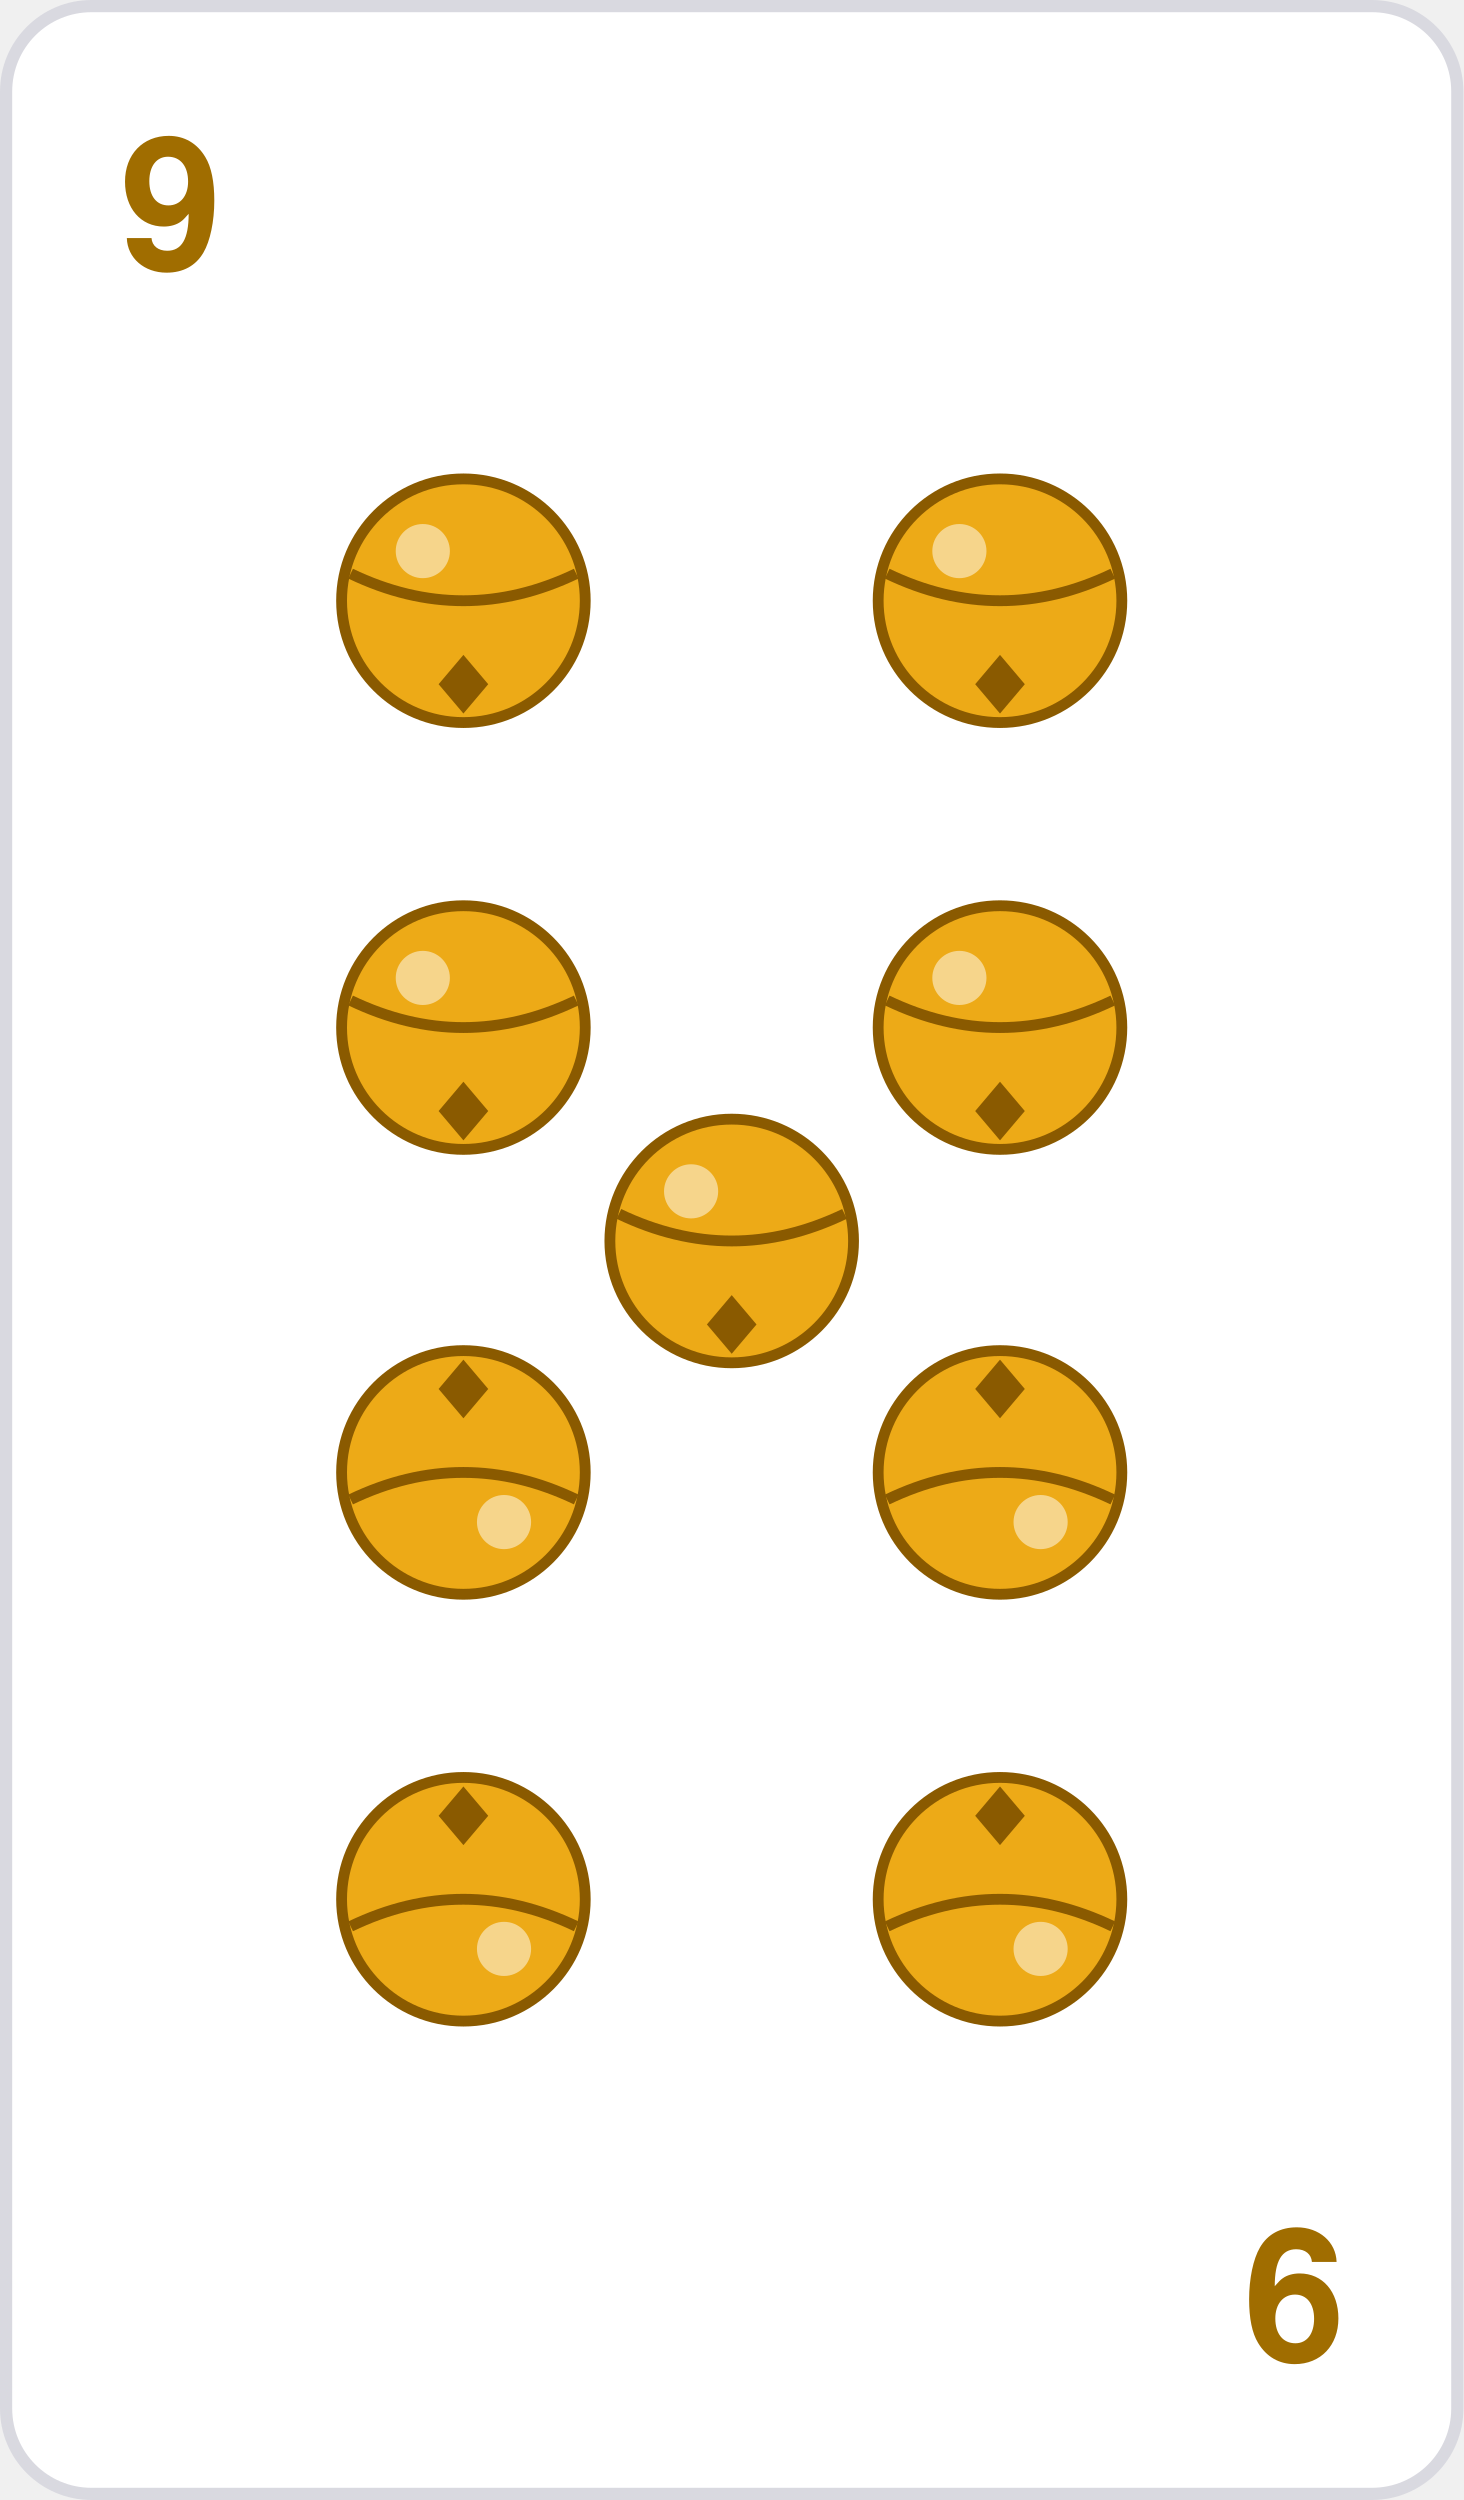
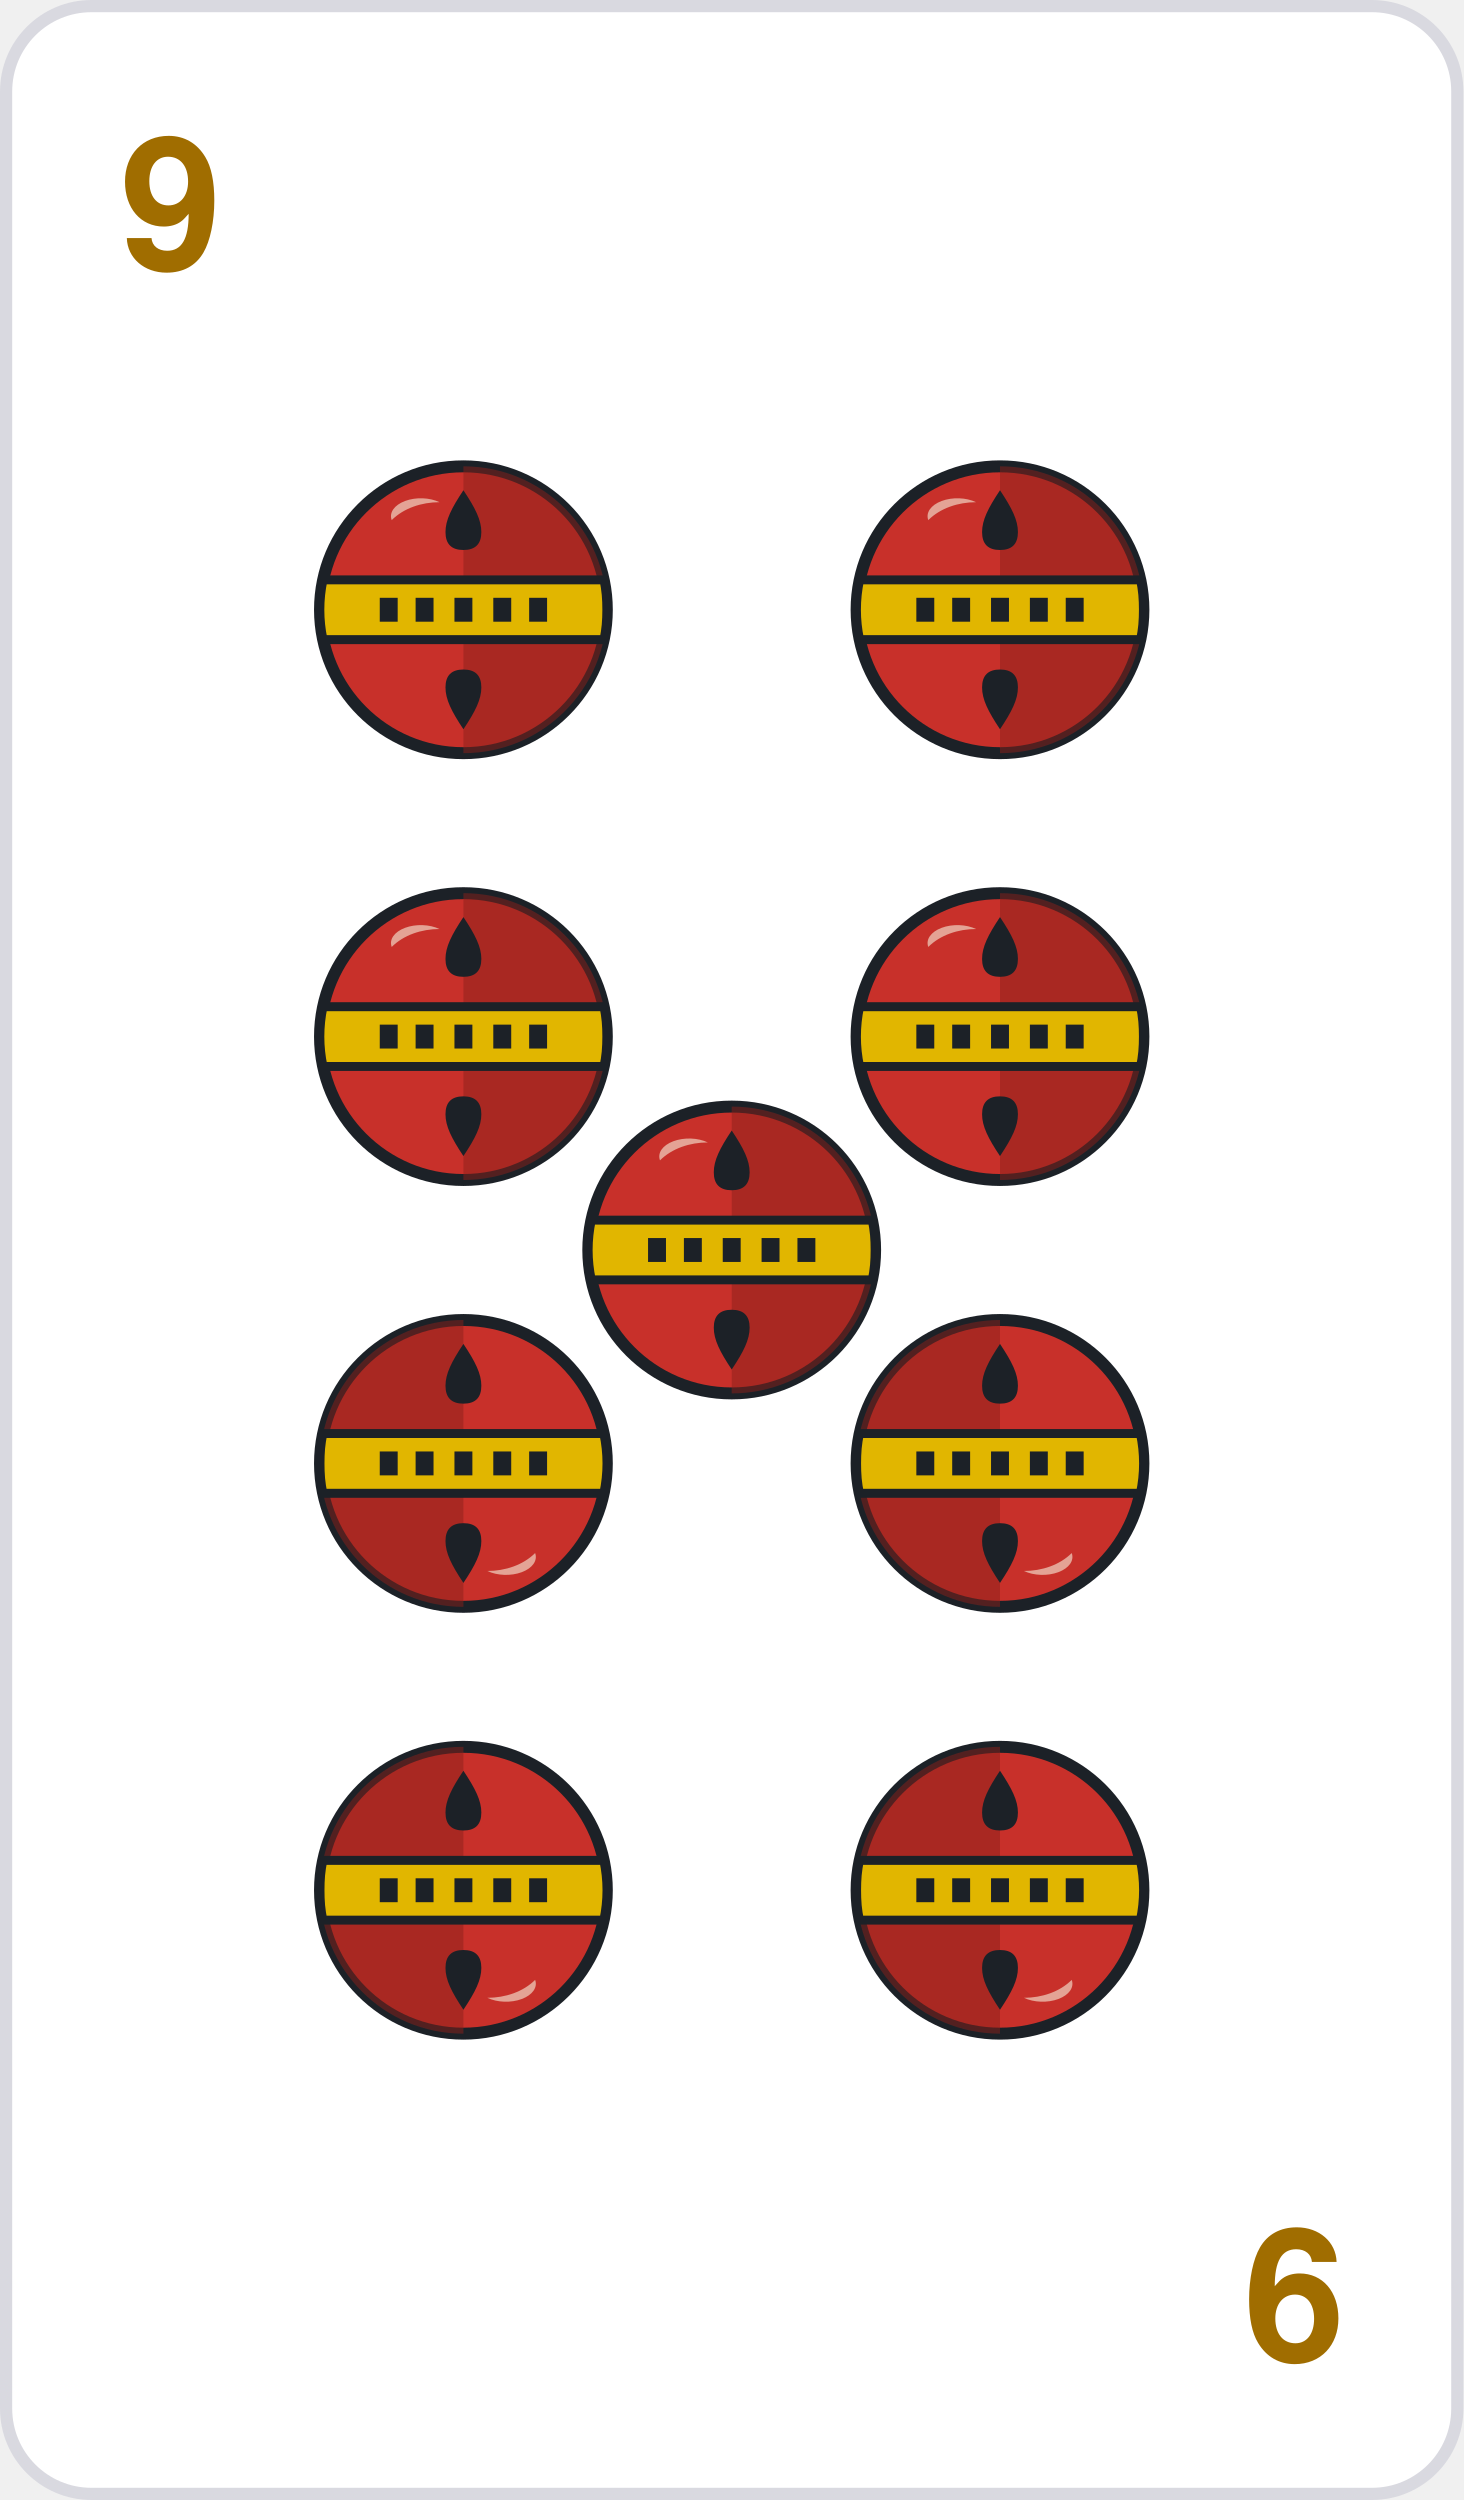
<svg xmlns="http://www.w3.org/2000/svg" viewBox="0 0 240 410" width="240" height="410">
  <rect x="1" y="1" width="238" height="408" rx="14" fill="#ffffff" stroke="#d9d9e0" stroke-width="2" />
  <g>
    <text x="28" y="44" text-anchor="middle" font-family="-apple-system, 'Segoe UI', Helvetica, Arial, sans-serif" font-size="30" font-weight="700" fill="#a06d00">9</text>
  </g>
  <g transform="rotate(180 120 205)">
    <text x="28" y="44" text-anchor="middle" font-family="-apple-system, 'Segoe UI', Helvetica, Arial, sans-serif" font-size="30" font-weight="700" fill="#a06d00">9</text>
  </g>
-   <g transform="translate(76 100) scale(0.74)">
-     <circle cx="0" cy="-2" r="27" fill="#edaa17" stroke="#8a5a00" stroke-width="2.4" />
-     <path d="M-25 -8 Q0 4 25 -8" stroke="#8a5a00" stroke-width="2.4" fill="none" />
-     <circle cx="-9" cy="-13" r="6" fill="#ffffff" opacity="0.5" />
-     <path d="M0 10 L5.5 16.5 L0 23 L-5.5 16.5 Z" fill="#8a5a00" />
+   <g transform="translate(76 100) scale(0.98)">
+     <g transform="translate(-32 -32)">
+       <circle cx="32" cy="32" r="24" fill="#c8302a" stroke="#1c2127" stroke-width="2" />
+       <path fill="#8a1f1a" d="M32 8a24 24 0 0 1 0 48z" opacity=".5" />
+       <path fill="#e1b600" stroke="#1c2127" stroke-width="1.5" d="M8.5 27h47c.4 1.6.5 3.3.5 5s-.1 3.4-.5 5h-47a24 24 0 0 1 0-10z" />
+       <path fill="#1c2127" d="M18 30h3v4h-3zM24 30h3v4h-3zM30.5 30h3v4h-3zM37 30h3v4h-3zM43 30h3v4h-3z" />
+       <path fill="#1c2127" d="M32 12c2 3 3 5 3 7s-1 3-3 3-3-1-3-3 1-4 3-7zM32 52c-2-3-3-5-3-7s1-3 3-3 3 1 3 3-1 4-3 7z" />
+       <path fill="#f6f0dc" opacity=".6" d="M20 17a5 3 0 0 1 8-3c-3 0-6 1-8 3z" />
+     </g>
  </g>
-   <g transform="translate(164 100) scale(0.74)">
-     <circle cx="0" cy="-2" r="27" fill="#edaa17" stroke="#8a5a00" stroke-width="2.4" />
-     <path d="M-25 -8 Q0 4 25 -8" stroke="#8a5a00" stroke-width="2.4" fill="none" />
-     <circle cx="-9" cy="-13" r="6" fill="#ffffff" opacity="0.5" />
-     <path d="M0 10 L5.5 16.5 L0 23 L-5.5 16.5 Z" fill="#8a5a00" />
+   <g transform="translate(164 100) scale(0.98)">
+     <g transform="translate(-32 -32)">
+       <circle cx="32" cy="32" r="24" fill="#c8302a" stroke="#1c2127" stroke-width="2" />
+       <path fill="#8a1f1a" d="M32 8a24 24 0 0 1 0 48z" opacity=".5" />
+       <path fill="#e1b600" stroke="#1c2127" stroke-width="1.5" d="M8.5 27h47c.4 1.6.5 3.3.5 5s-.1 3.4-.5 5h-47a24 24 0 0 1 0-10z" />
+       <path fill="#1c2127" d="M18 30h3v4h-3zM24 30h3v4h-3zM30.5 30h3v4h-3zM37 30h3v4h-3zM43 30h3v4h-3z" />
+       <path fill="#1c2127" d="M32 12c2 3 3 5 3 7s-1 3-3 3-3-1-3-3 1-4 3-7zM32 52c-2-3-3-5-3-7s1-3 3-3 3 1 3 3-1 4-3 7z" />
+       <path fill="#f6f0dc" opacity=".6" d="M20 17a5 3 0 0 1 8-3c-3 0-6 1-8 3z" />
+     </g>
  </g>
-   <g transform="translate(76 170) scale(0.74)">
-     <circle cx="0" cy="-2" r="27" fill="#edaa17" stroke="#8a5a00" stroke-width="2.4" />
-     <path d="M-25 -8 Q0 4 25 -8" stroke="#8a5a00" stroke-width="2.4" fill="none" />
-     <circle cx="-9" cy="-13" r="6" fill="#ffffff" opacity="0.5" />
-     <path d="M0 10 L5.5 16.5 L0 23 L-5.5 16.5 Z" fill="#8a5a00" />
+   <g transform="translate(76 170) scale(0.98)">
+     <g transform="translate(-32 -32)">
+       <circle cx="32" cy="32" r="24" fill="#c8302a" stroke="#1c2127" stroke-width="2" />
+       <path fill="#8a1f1a" d="M32 8a24 24 0 0 1 0 48z" opacity=".5" />
+       <path fill="#e1b600" stroke="#1c2127" stroke-width="1.5" d="M8.5 27h47c.4 1.6.5 3.3.5 5s-.1 3.4-.5 5h-47a24 24 0 0 1 0-10z" />
+       <path fill="#1c2127" d="M18 30h3v4h-3zM24 30h3v4h-3zM30.5 30h3v4h-3zM37 30h3v4h-3zM43 30h3v4h-3z" />
+       <path fill="#1c2127" d="M32 12c2 3 3 5 3 7s-1 3-3 3-3-1-3-3 1-4 3-7zM32 52c-2-3-3-5-3-7s1-3 3-3 3 1 3 3-1 4-3 7z" />
+       <path fill="#f6f0dc" opacity=".6" d="M20 17a5 3 0 0 1 8-3c-3 0-6 1-8 3z" />
+     </g>
  </g>
-   <g transform="translate(164 170) scale(0.74)">
-     <circle cx="0" cy="-2" r="27" fill="#edaa17" stroke="#8a5a00" stroke-width="2.4" />
-     <path d="M-25 -8 Q0 4 25 -8" stroke="#8a5a00" stroke-width="2.4" fill="none" />
-     <circle cx="-9" cy="-13" r="6" fill="#ffffff" opacity="0.5" />
-     <path d="M0 10 L5.5 16.5 L0 23 L-5.5 16.5 Z" fill="#8a5a00" />
+   <g transform="translate(164 170) scale(0.98)">
+     <g transform="translate(-32 -32)">
+       <circle cx="32" cy="32" r="24" fill="#c8302a" stroke="#1c2127" stroke-width="2" />
+       <path fill="#8a1f1a" d="M32 8a24 24 0 0 1 0 48z" opacity=".5" />
+       <path fill="#e1b600" stroke="#1c2127" stroke-width="1.5" d="M8.5 27h47c.4 1.6.5 3.3.5 5s-.1 3.4-.5 5h-47a24 24 0 0 1 0-10z" />
+       <path fill="#1c2127" d="M18 30h3v4h-3zM24 30h3v4h-3zM30.5 30h3v4h-3zM37 30h3v4h-3zM43 30h3v4h-3z" />
+       <path fill="#1c2127" d="M32 12c2 3 3 5 3 7s-1 3-3 3-3-1-3-3 1-4 3-7zM32 52c-2-3-3-5-3-7s1-3 3-3 3 1 3 3-1 4-3 7z" />
+       <path fill="#f6f0dc" opacity=".6" d="M20 17a5 3 0 0 1 8-3c-3 0-6 1-8 3z" />
+     </g>
  </g>
-   <g transform="translate(76 240) scale(0.74) rotate(180)">
-     <circle cx="0" cy="-2" r="27" fill="#edaa17" stroke="#8a5a00" stroke-width="2.4" />
-     <path d="M-25 -8 Q0 4 25 -8" stroke="#8a5a00" stroke-width="2.4" fill="none" />
-     <circle cx="-9" cy="-13" r="6" fill="#ffffff" opacity="0.5" />
-     <path d="M0 10 L5.5 16.5 L0 23 L-5.5 16.5 Z" fill="#8a5a00" />
+   <g transform="translate(76 240) scale(0.98) rotate(180)">
+     <g transform="translate(-32 -32)">
+       <circle cx="32" cy="32" r="24" fill="#c8302a" stroke="#1c2127" stroke-width="2" />
+       <path fill="#8a1f1a" d="M32 8a24 24 0 0 1 0 48z" opacity=".5" />
+       <path fill="#e1b600" stroke="#1c2127" stroke-width="1.5" d="M8.5 27h47c.4 1.6.5 3.3.5 5s-.1 3.4-.5 5h-47a24 24 0 0 1 0-10z" />
+       <path fill="#1c2127" d="M18 30h3v4h-3zM24 30h3v4h-3zM30.5 30h3v4h-3zM37 30h3v4h-3zM43 30h3v4h-3z" />
+       <path fill="#1c2127" d="M32 12c2 3 3 5 3 7s-1 3-3 3-3-1-3-3 1-4 3-7zM32 52c-2-3-3-5-3-7s1-3 3-3 3 1 3 3-1 4-3 7z" />
+       <path fill="#f6f0dc" opacity=".6" d="M20 17a5 3 0 0 1 8-3c-3 0-6 1-8 3z" />
+     </g>
  </g>
-   <g transform="translate(164 240) scale(0.74) rotate(180)">
-     <circle cx="0" cy="-2" r="27" fill="#edaa17" stroke="#8a5a00" stroke-width="2.4" />
-     <path d="M-25 -8 Q0 4 25 -8" stroke="#8a5a00" stroke-width="2.4" fill="none" />
-     <circle cx="-9" cy="-13" r="6" fill="#ffffff" opacity="0.5" />
-     <path d="M0 10 L5.5 16.5 L0 23 L-5.5 16.5 Z" fill="#8a5a00" />
+   <g transform="translate(164 240) scale(0.98) rotate(180)">
+     <g transform="translate(-32 -32)">
+       <circle cx="32" cy="32" r="24" fill="#c8302a" stroke="#1c2127" stroke-width="2" />
+       <path fill="#8a1f1a" d="M32 8a24 24 0 0 1 0 48z" opacity=".5" />
+       <path fill="#e1b600" stroke="#1c2127" stroke-width="1.5" d="M8.5 27h47c.4 1.6.5 3.3.5 5s-.1 3.4-.5 5h-47a24 24 0 0 1 0-10z" />
+       <path fill="#1c2127" d="M18 30h3v4h-3zM24 30h3v4h-3zM30.5 30h3v4h-3zM37 30h3v4h-3zM43 30h3v4h-3z" />
+       <path fill="#1c2127" d="M32 12c2 3 3 5 3 7s-1 3-3 3-3-1-3-3 1-4 3-7zM32 52c-2-3-3-5-3-7s1-3 3-3 3 1 3 3-1 4-3 7z" />
+       <path fill="#f6f0dc" opacity=".6" d="M20 17a5 3 0 0 1 8-3c-3 0-6 1-8 3z" />
+     </g>
  </g>
-   <g transform="translate(76 310) scale(0.74) rotate(180)">
-     <circle cx="0" cy="-2" r="27" fill="#edaa17" stroke="#8a5a00" stroke-width="2.4" />
-     <path d="M-25 -8 Q0 4 25 -8" stroke="#8a5a00" stroke-width="2.4" fill="none" />
-     <circle cx="-9" cy="-13" r="6" fill="#ffffff" opacity="0.5" />
-     <path d="M0 10 L5.5 16.5 L0 23 L-5.5 16.5 Z" fill="#8a5a00" />
+   <g transform="translate(76 310) scale(0.98) rotate(180)">
+     <g transform="translate(-32 -32)">
+       <circle cx="32" cy="32" r="24" fill="#c8302a" stroke="#1c2127" stroke-width="2" />
+       <path fill="#8a1f1a" d="M32 8a24 24 0 0 1 0 48z" opacity=".5" />
+       <path fill="#e1b600" stroke="#1c2127" stroke-width="1.5" d="M8.5 27h47c.4 1.6.5 3.3.5 5s-.1 3.4-.5 5h-47a24 24 0 0 1 0-10z" />
+       <path fill="#1c2127" d="M18 30h3v4h-3zM24 30h3v4h-3zM30.5 30h3v4h-3zM37 30h3v4h-3zM43 30h3v4h-3z" />
+       <path fill="#1c2127" d="M32 12c2 3 3 5 3 7s-1 3-3 3-3-1-3-3 1-4 3-7zM32 52c-2-3-3-5-3-7s1-3 3-3 3 1 3 3-1 4-3 7z" />
+       <path fill="#f6f0dc" opacity=".6" d="M20 17a5 3 0 0 1 8-3c-3 0-6 1-8 3z" />
+     </g>
  </g>
-   <g transform="translate(164 310) scale(0.74) rotate(180)">
-     <circle cx="0" cy="-2" r="27" fill="#edaa17" stroke="#8a5a00" stroke-width="2.4" />
-     <path d="M-25 -8 Q0 4 25 -8" stroke="#8a5a00" stroke-width="2.4" fill="none" />
-     <circle cx="-9" cy="-13" r="6" fill="#ffffff" opacity="0.5" />
-     <path d="M0 10 L5.5 16.5 L0 23 L-5.5 16.5 Z" fill="#8a5a00" />
+   <g transform="translate(164 310) scale(0.98) rotate(180)">
+     <g transform="translate(-32 -32)">
+       <circle cx="32" cy="32" r="24" fill="#c8302a" stroke="#1c2127" stroke-width="2" />
+       <path fill="#8a1f1a" d="M32 8a24 24 0 0 1 0 48z" opacity=".5" />
+       <path fill="#e1b600" stroke="#1c2127" stroke-width="1.5" d="M8.5 27h47c.4 1.6.5 3.3.5 5s-.1 3.4-.5 5h-47a24 24 0 0 1 0-10z" />
+       <path fill="#1c2127" d="M18 30h3v4h-3zM24 30h3v4h-3zM30.5 30h3v4h-3zM37 30h3v4h-3zM43 30h3v4h-3z" />
+       <path fill="#1c2127" d="M32 12c2 3 3 5 3 7s-1 3-3 3-3-1-3-3 1-4 3-7zM32 52c-2-3-3-5-3-7s1-3 3-3 3 1 3 3-1 4-3 7z" />
+       <path fill="#f6f0dc" opacity=".6" d="M20 17a5 3 0 0 1 8-3c-3 0-6 1-8 3z" />
+     </g>
  </g>
-   <g transform="translate(120 205) scale(0.74)">
-     <circle cx="0" cy="-2" r="27" fill="#edaa17" stroke="#8a5a00" stroke-width="2.4" />
-     <path d="M-25 -8 Q0 4 25 -8" stroke="#8a5a00" stroke-width="2.4" fill="none" />
-     <circle cx="-9" cy="-13" r="6" fill="#ffffff" opacity="0.5" />
-     <path d="M0 10 L5.5 16.5 L0 23 L-5.5 16.5 Z" fill="#8a5a00" />
+   <g transform="translate(120 205) scale(0.98)">
+     <g transform="translate(-32 -32)">
+       <circle cx="32" cy="32" r="24" fill="#c8302a" stroke="#1c2127" stroke-width="2" />
+       <path fill="#8a1f1a" d="M32 8a24 24 0 0 1 0 48z" opacity=".5" />
+       <path fill="#e1b600" stroke="#1c2127" stroke-width="1.5" d="M8.5 27h47c.4 1.6.5 3.3.5 5s-.1 3.4-.5 5h-47a24 24 0 0 1 0-10z" />
+       <path fill="#1c2127" d="M18 30h3v4h-3zM24 30h3v4h-3zM30.5 30h3v4h-3zM37 30h3v4h-3zM43 30h3v4h-3z" />
+       <path fill="#1c2127" d="M32 12c2 3 3 5 3 7s-1 3-3 3-3-1-3-3 1-4 3-7zM32 52c-2-3-3-5-3-7s1-3 3-3 3 1 3 3-1 4-3 7z" />
+       <path fill="#f6f0dc" opacity=".6" d="M20 17a5 3 0 0 1 8-3c-3 0-6 1-8 3z" />
+     </g>
  </g>
</svg>
